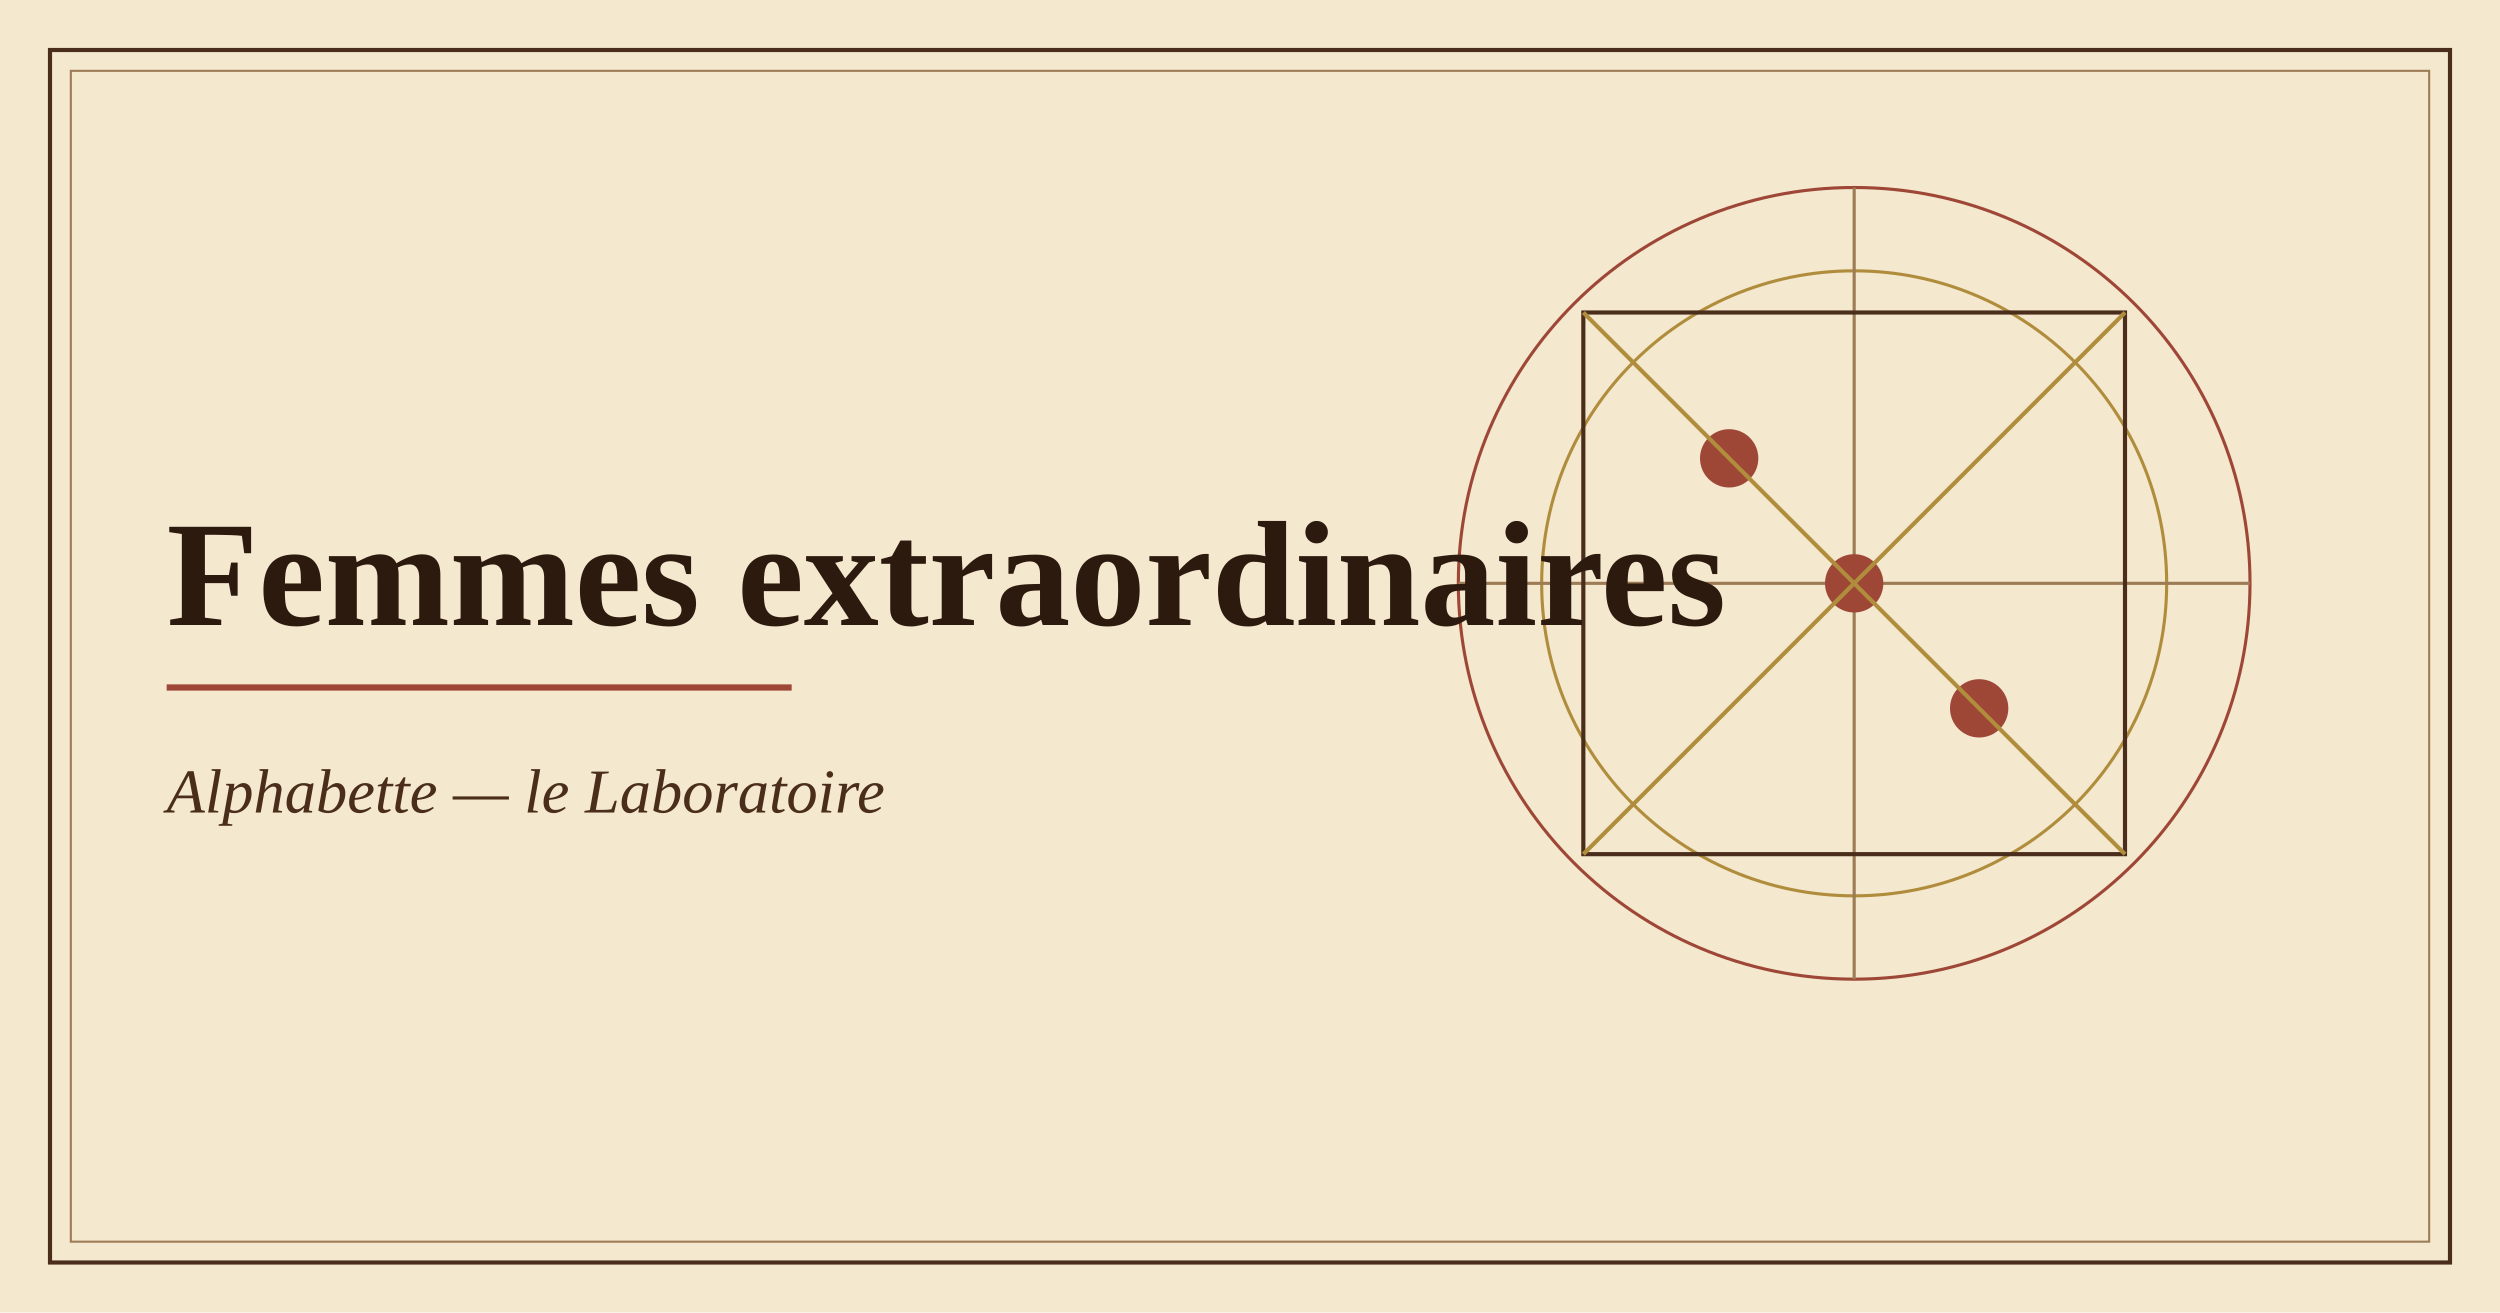
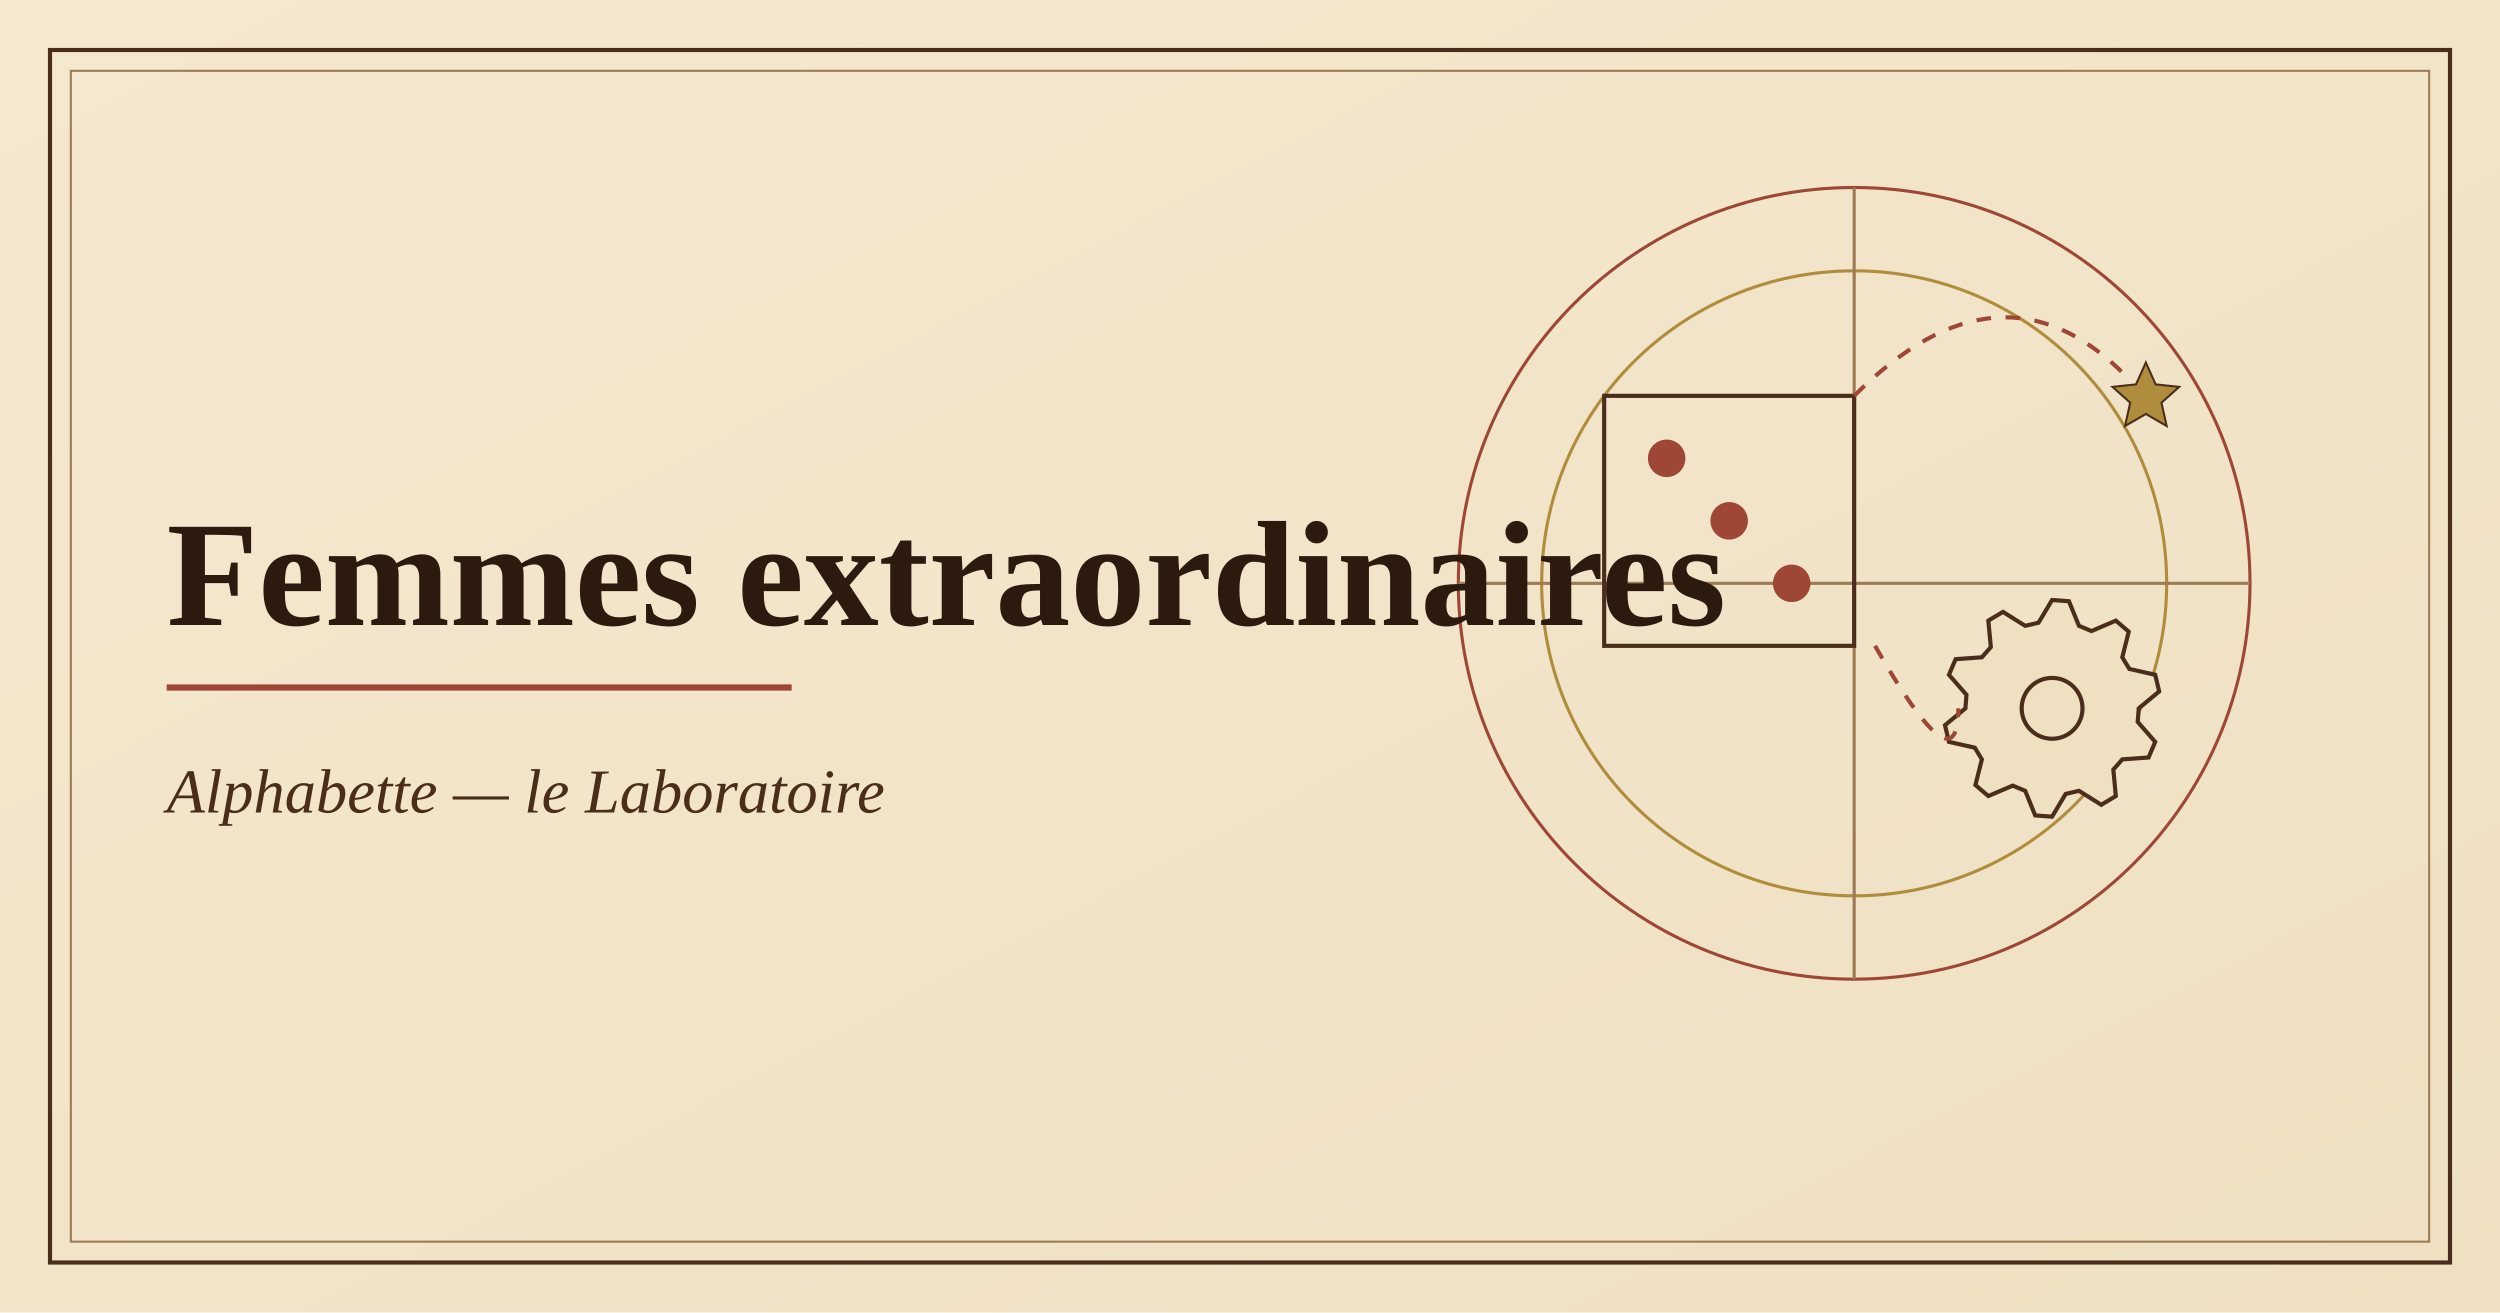
<svg xmlns="http://www.w3.org/2000/svg" viewBox="0 0 1200 630" width="1200" height="630" role="img" aria-label="Illustration de l'application Femmes extraordinaires">
-   <rect width="1200" height="630" fill="#f4e8cf" />
+   <defs>
+     <linearGradient id="p" x1="0" y1="0" x2="1" y2="1">
+       <stop offset="0" stop-color="#f4e8cf" />
+       <stop offset="1" stop-color="#efe0c2" />
+     </linearGradient>
+   </defs>
+   <rect width="1200" height="630" fill="url(#p)" />
  <rect x="24" y="24" width="1152" height="582" fill="none" stroke="#4a2e1b" stroke-width="2" />
  <rect x="34" y="34" width="1132" height="562" fill="none" stroke="#9c7b55" stroke-width="1" />
  <g fill="none" stroke="#9e4736" stroke-width="1.5">
    <circle cx="890" cy="280" r="190" />
    <circle cx="890" cy="280" r="150" stroke="#b08d3c" />
    <path d="M700 280h380M890 90v380" stroke="#9c7b55" />
  </g>
-   <rect x="760" y="150" width="260" height="260" fill="none" stroke="#4a2e1b" stroke-width="2" />
-   <circle cx="830" cy="220" r="14" fill="#9e4736" />
-   <circle cx="950" cy="340" r="14" fill="#9e4736" />
-   <circle cx="890" cy="280" r="14" fill="#9e4736" />
-   <path d="M760 150 1020 410M1020 150 760 410" stroke="#b08d3c" stroke-width="2" />
+   <rect x="770" y="190" width="120" height="120" fill="none" stroke="#4a2e1b" stroke-width="2" />
+   <circle cx="800" cy="220" r="9" fill="#9e4736" />
+   <circle cx="860" cy="280" r="9" fill="#9e4736" />
+   <circle cx="830" cy="250" r="9" fill="#9e4736" />
+   <path d="M985 288L993.1 288.6L997.9 300.4L1003.9 302.9L1015.6 297.9L1021.8 303.2L1018.7 315.5L1022.1 321.1L1034.5 323.9L1036.4 331.9L1026.6 340L1026.1 346.5L1034.5 356.1L1031.3 363.6L1018.7 364.5L1014.4 369.4L1015.6 382.1L1008.6 386.3L997.9 379.6L991.5 381.1L985 392L976.9 391.4L972.1 379.6L966.1 377.1L954.4 382.1L948.2 376.8L951.3 364.5L947.9 358.9L935.5 356.1L933.6 348.1L943.4 340L943.9 333.5L935.5 323.9L938.7 316.4L951.3 315.5L955.6 310.6L954.4 297.9L961.4 293.7L972.1 300.4L978.5 298.9z" fill="#efe0c2" stroke="#4a2e1b" stroke-width="2" />
+   <circle cx="985" cy="340" r="14.6" fill="none" stroke="#4a2e1b" stroke-width="2" />
+   <path d="M890 190Q960 120 1020 180M900 310Q940 380 940 340" fill="none" stroke="#9e4736" stroke-width="2" stroke-dasharray="7 7" />
+   <path d="M1030 174l4.7 10.5 11.3 1.2-8.5 7.6 2.5 11.2-10-5.8-10 5.8 2.5-11.2-8.5-7.6 11.3-1.2z" fill="#b08d3c" stroke="#4a2e1b" stroke-width="1" />
  <text x="80" y="300" font-family="Georgia,'Times New Roman',serif" font-size="72" font-weight="700" fill="#2c1a0e">Femmes extraordinaires</text>
  <path d="M80 330h300" stroke="#9e4736" stroke-width="3" />
  <text x="80" y="390" font-family="Georgia,'Times New Roman',serif" font-size="30" font-style="italic" fill="#4a2e1b">Alphabette — le Laboratoire</text>
</svg>
